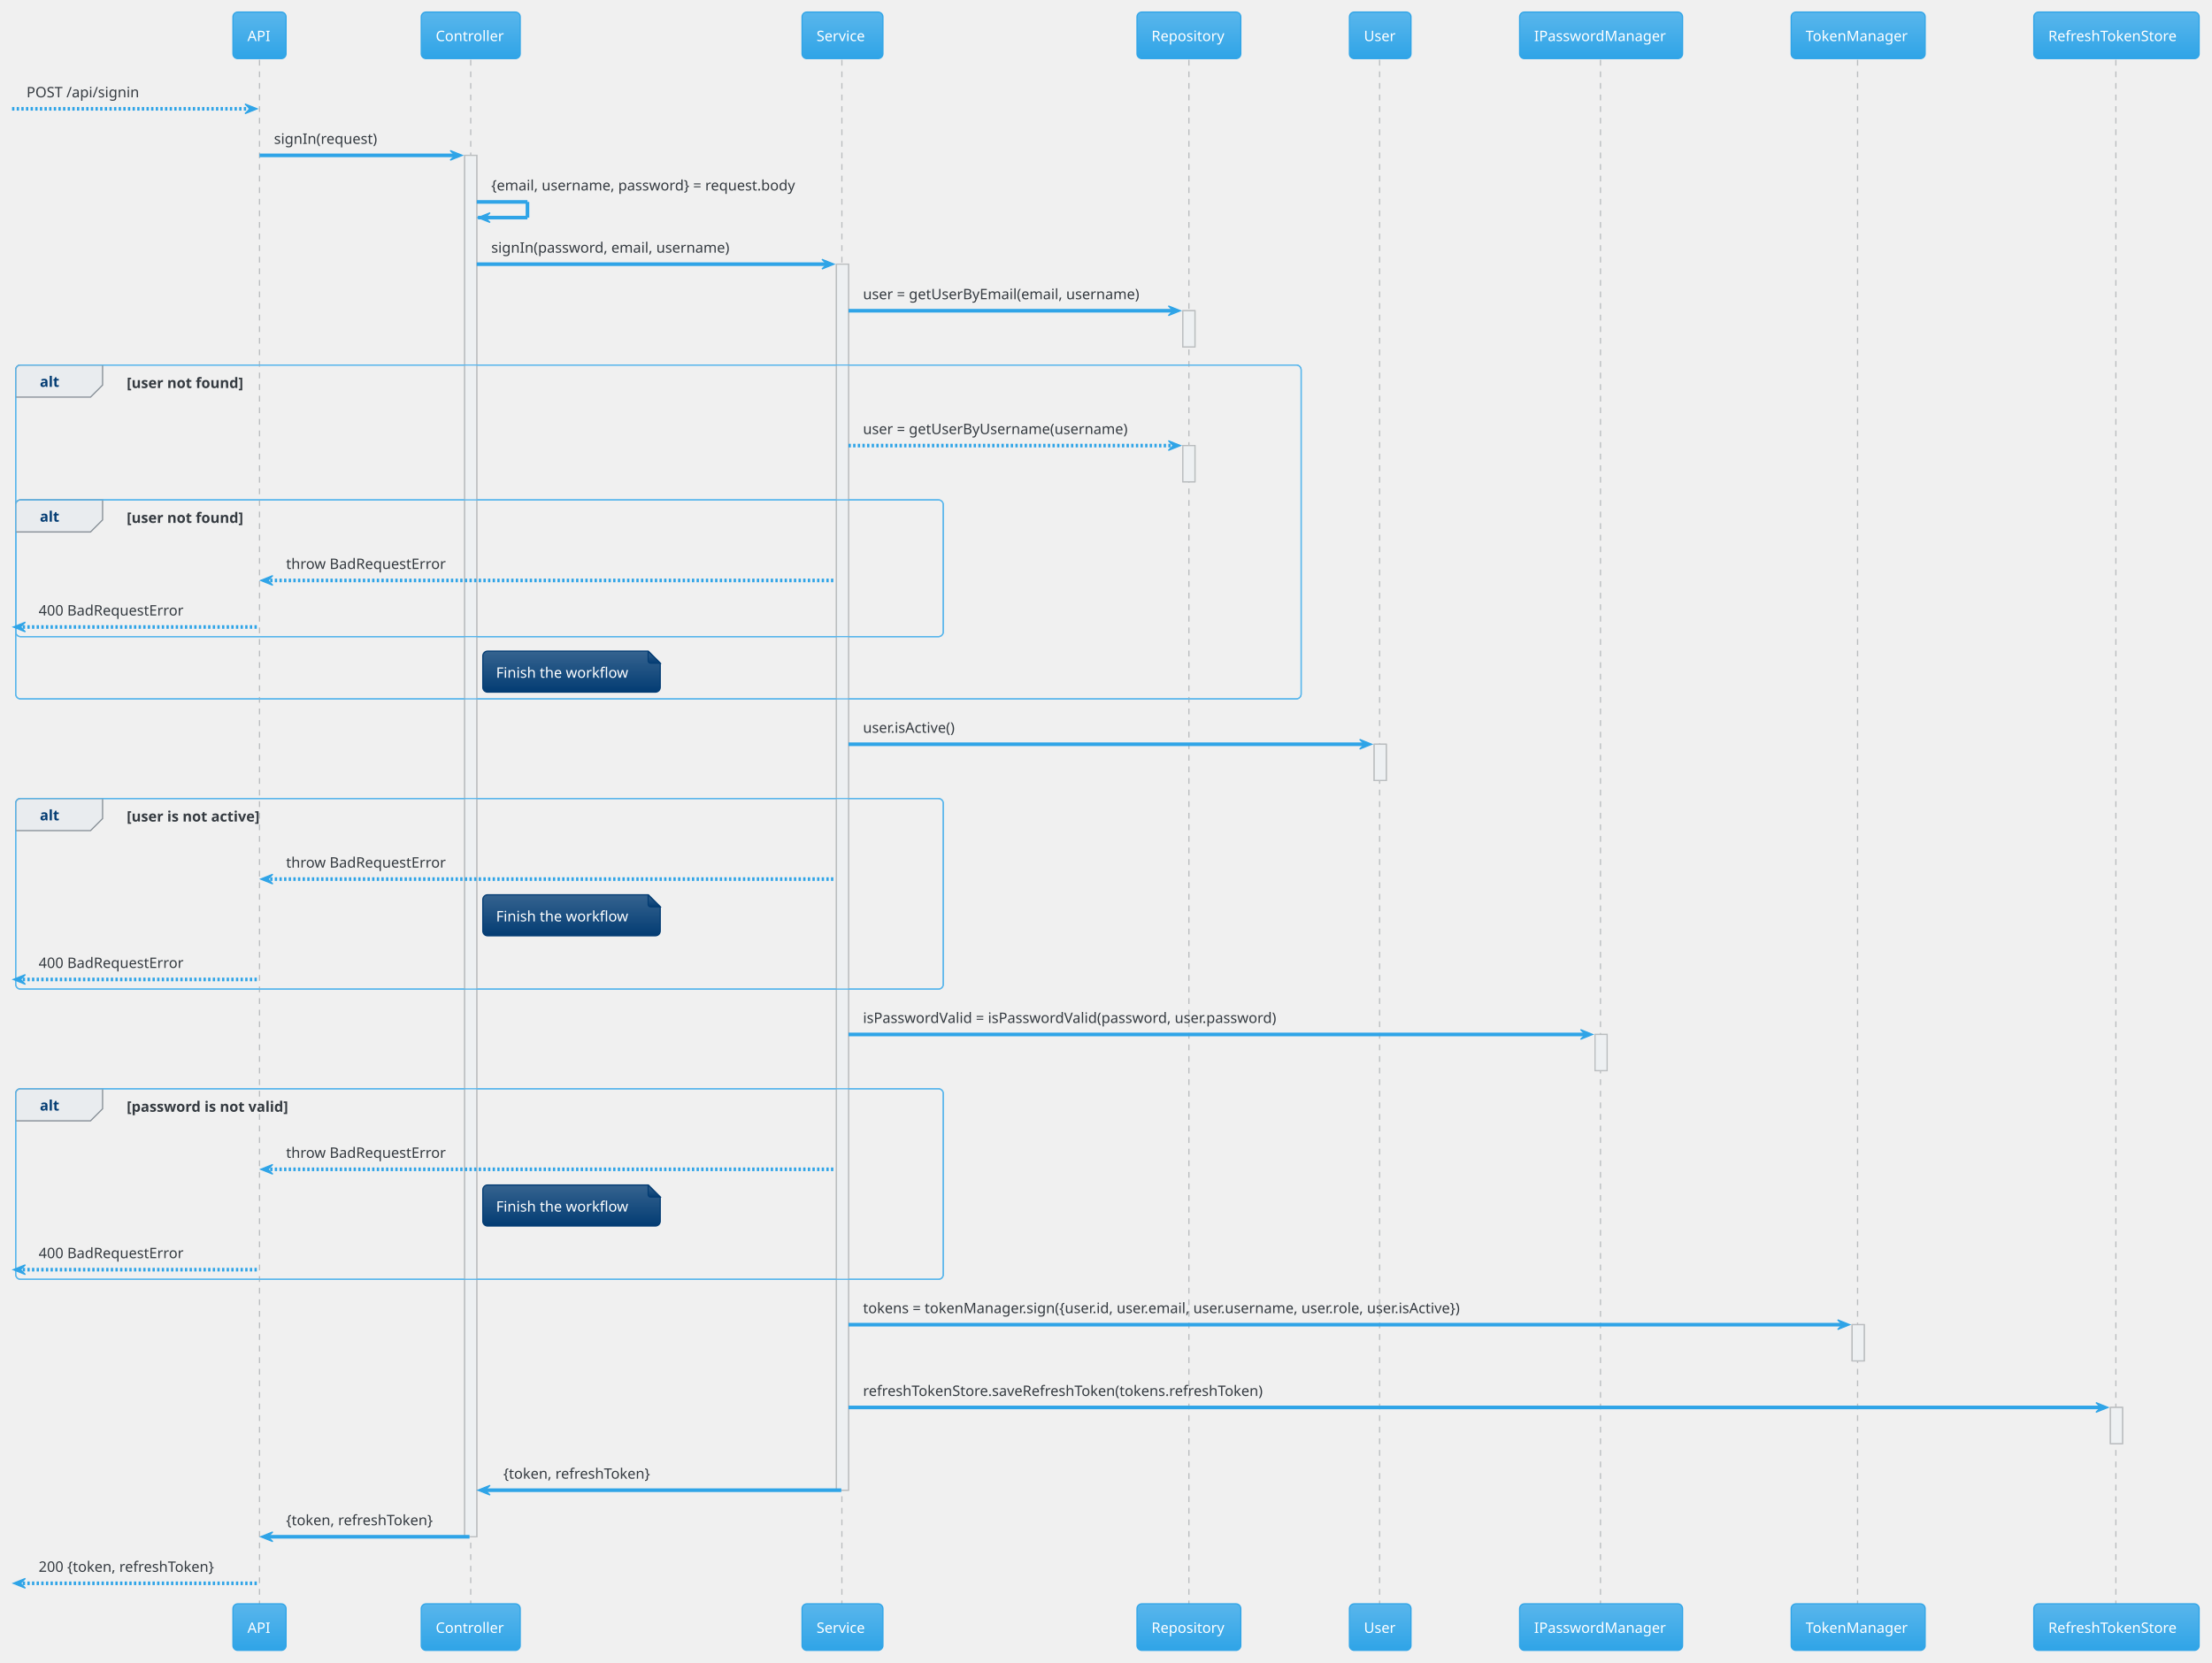
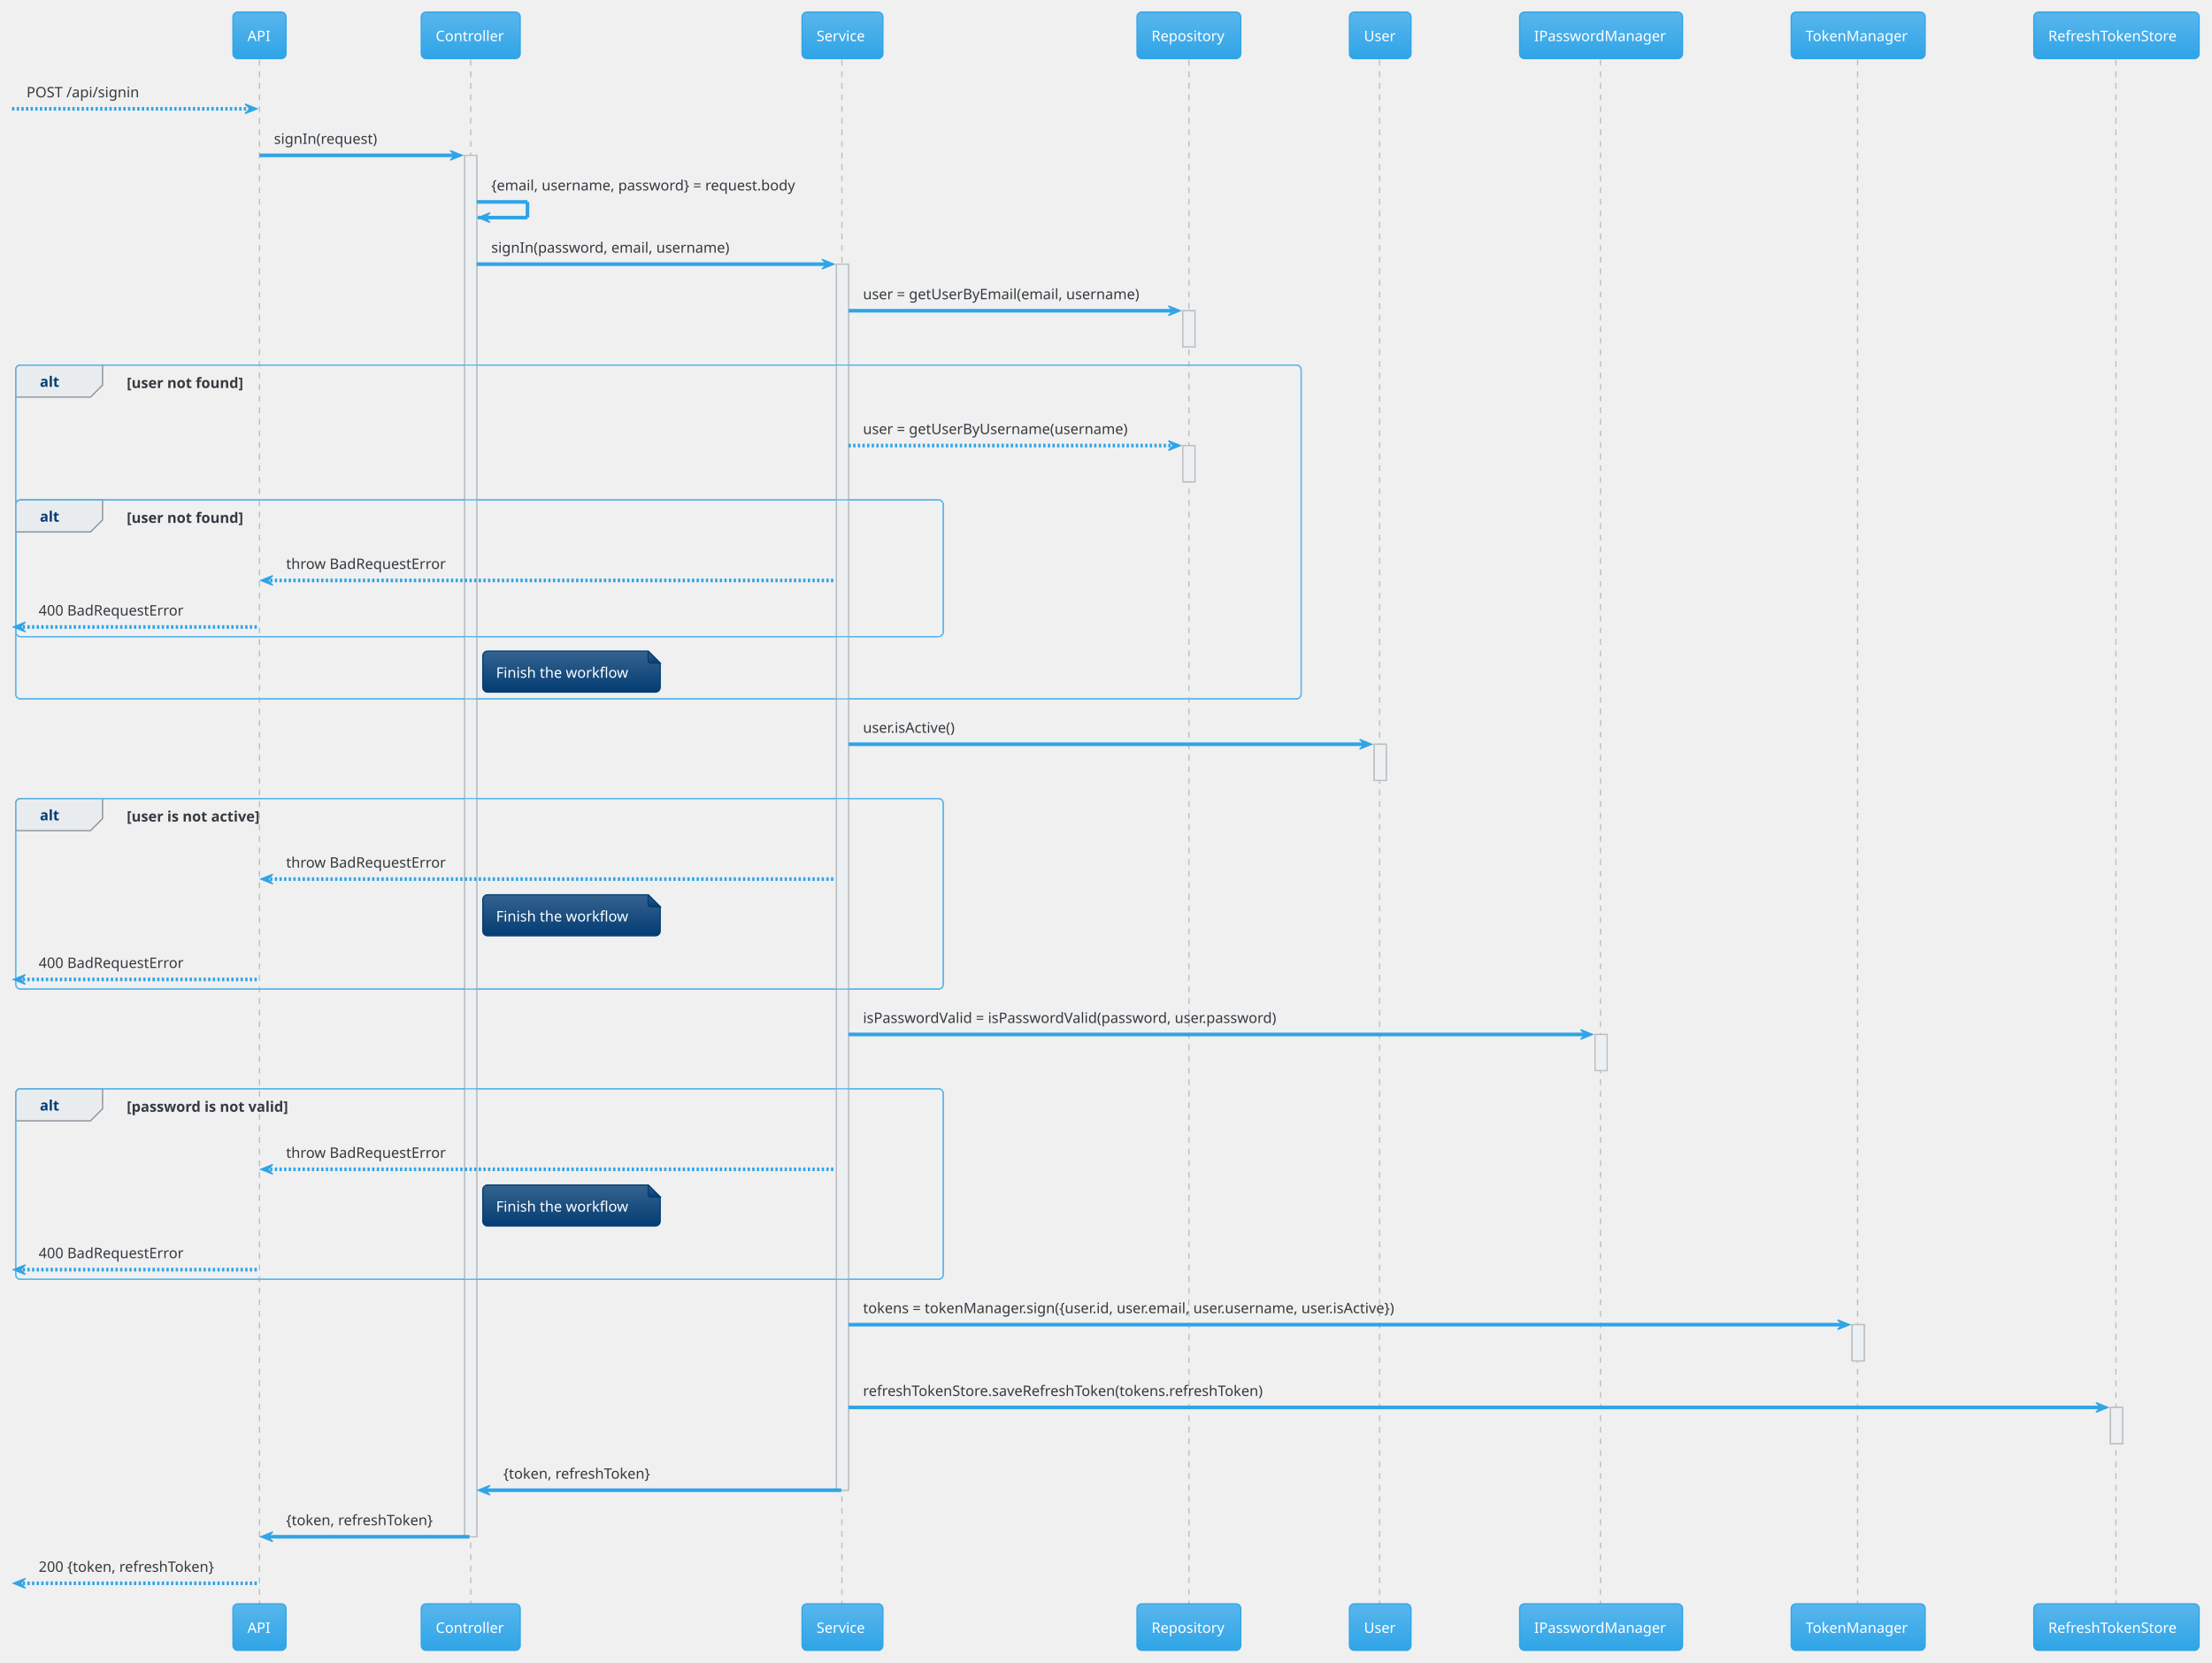
<svg xmlns="http://www.w3.org/2000/svg" contentStyleType="text/css" height="1435.417px" preserveAspectRatio="none" style="width:1909px;height:1435px;" version="1.1" viewBox="0 0 1909 1435" width="1909.375px" zoomAndPan="magnify">
  <defs>
-     <linearGradient id="gibbcg95zf14k0" x1="50%" x2="50%" y1="0%" y2="100%">
+     <linearGradient id="g1i4oc2f0hww4l0" x1="50%" x2="50%" y1="0%" y2="100%">
      <stop offset="0%" stop-color="#59B6EC" />
      <stop offset="100%" stop-color="#2FA4E7" />
    </linearGradient>
-     <linearGradient id="gibbcg95zf14k1" x1="50%" x2="50%" y1="0%" y2="100%">
+     <linearGradient id="g1i4oc2f0hww4l1" x1="50%" x2="50%" y1="0%" y2="100%">
      <stop offset="0%" stop-color="#35638F" />
      <stop offset="100%" stop-color="#033C73" />
    </linearGradient>
  </defs>
  <g>
    <rect fill="#EDF0F2" height="1192.466" style="stroke:#BABDBF;stroke-width:1.042;" width="10.417" x="401.042" y="134.117" />
    <rect fill="#EDF0F2" height="1058.35" style="stroke:#BABDBF;stroke-width:1.042;" width="10.417" x="721.875" y="228.042" />
    <rect fill="#EDF0F2" height="31.25" style="stroke:#BABDBF;stroke-width:1.042;" width="10.417" x="1020.833" y="268.233" />
    <rect fill="#EDF0F2" height="31.25" style="stroke:#BABDBF;stroke-width:1.042;" width="10.417" x="1020.833" y="384.642" />
    <rect fill="#EDF0F2" height="31.25" style="stroke:#BABDBF;stroke-width:1.042;" width="10.417" x="1185.938" y="642.458" />
    <rect fill="#EDF0F2" height="31.25" style="stroke:#BABDBF;stroke-width:1.042;" width="10.417" x="1376.562" y="892.983" />
    <rect fill="#EDF0F2" height="31.25" style="stroke:#BABDBF;stroke-width:1.042;" width="10.417" x="1598.438" y="1143.508" />
    <rect fill="#EDF0F2" height="31.25" style="stroke:#BABDBF;stroke-width:1.042;" width="10.417" x="1821.354" y="1214.949" />
    <rect fill="none" height="288.2" rx="4.167" ry="4.167" style="stroke:#59B6EC;stroke-width:1.042;" width="1109.375" x="13.542" y="315.108" />
    <rect fill="none" height="118.058" rx="4.167" ry="4.167" style="stroke:#59B6EC;stroke-width:1.042;" width="800.521" x="13.542" y="431.517" />
    <rect fill="none" height="164.5" rx="4.167" ry="4.167" style="stroke:#59B6EC;stroke-width:1.042;" width="800.521" x="13.542" y="689.333" />
    <rect fill="none" height="164.5" rx="4.167" ry="4.167" style="stroke:#59B6EC;stroke-width:1.042;" width="800.521" x="13.542" y="939.858" />
    <line style="stroke:#BABDBF;stroke-width:1.042;stroke-dasharray:5.0,5.0;" x1="223.958" x2="223.958" y1="51.65" y2="1385.524" />
    <line style="stroke:#BABDBF;stroke-width:1.042;stroke-dasharray:5.0,5.0;" x1="406.25" x2="406.25" y1="51.65" y2="1385.524" />
    <line style="stroke:#BABDBF;stroke-width:1.042;stroke-dasharray:5.0,5.0;" x1="726.562" x2="726.562" y1="51.65" y2="1385.524" />
    <line style="stroke:#BABDBF;stroke-width:1.042;stroke-dasharray:5.0,5.0;" x1="1026.042" x2="1026.042" y1="51.65" y2="1385.524" />
    <line style="stroke:#BABDBF;stroke-width:1.042;stroke-dasharray:5.0,5.0;" x1="1190.625" x2="1190.625" y1="51.65" y2="1385.524" />
    <line style="stroke:#BABDBF;stroke-width:1.042;stroke-dasharray:5.0,5.0;" x1="1381.25" x2="1381.25" y1="51.65" y2="1385.524" />
    <line style="stroke:#BABDBF;stroke-width:1.042;stroke-dasharray:5.0,5.0;" x1="1603.125" x2="1603.125" y1="51.65" y2="1385.524" />
    <line style="stroke:#BABDBF;stroke-width:1.042;stroke-dasharray:5.0,5.0;" x1="1826.042" x2="1826.042" y1="51.65" y2="1385.524" />
-     <rect fill="url(#gibbcg95zf14k0)" height="40.192" rx="4.167" ry="4.167" style="stroke:#2FA4E7;stroke-width:1.042;" width="45.833" x="201.042" y="10.417" />
+     <rect fill="url(#g1i4oc2f0hww4l0)" height="40.192" rx="4.167" ry="4.167" style="stroke:#2FA4E7;stroke-width:1.042;" width="45.833" x="201.042" y="10.417" />
    <text fill="#FFFFFF" font-family="Verdana" font-size="12.5" lengthAdjust="spacing" textLength="20.833" x="213.542" y="35.484">API</text>
-     <rect fill="url(#gibbcg95zf14k0)" height="40.192" rx="4.167" ry="4.167" style="stroke:#2FA4E7;stroke-width:1.042;" width="45.833" x="201.042" y="1384.483" />
+     <rect fill="url(#g1i4oc2f0hww4l0)" height="40.192" rx="4.167" ry="4.167" style="stroke:#2FA4E7;stroke-width:1.042;" width="45.833" x="201.042" y="1384.483" />
    <text fill="#FFFFFF" font-family="Verdana" font-size="12.5" lengthAdjust="spacing" textLength="20.833" x="213.542" y="1409.55">API</text>
-     <rect fill="url(#gibbcg95zf14k0)" height="40.192" rx="4.167" ry="4.167" style="stroke:#2FA4E7;stroke-width:1.042;" width="85.417" x="363.542" y="10.417" />
+     <rect fill="url(#g1i4oc2f0hww4l0)" height="40.192" rx="4.167" ry="4.167" style="stroke:#2FA4E7;stroke-width:1.042;" width="85.417" x="363.542" y="10.417" />
    <text fill="#FFFFFF" font-family="Verdana" font-size="12.5" lengthAdjust="spacing" textLength="60.417" x="376.042" y="35.484">Controller</text>
-     <rect fill="url(#gibbcg95zf14k0)" height="40.192" rx="4.167" ry="4.167" style="stroke:#2FA4E7;stroke-width:1.042;" width="85.417" x="363.542" y="1384.483" />
+     <rect fill="url(#g1i4oc2f0hww4l0)" height="40.192" rx="4.167" ry="4.167" style="stroke:#2FA4E7;stroke-width:1.042;" width="85.417" x="363.542" y="1384.483" />
    <text fill="#FFFFFF" font-family="Verdana" font-size="12.5" lengthAdjust="spacing" textLength="60.417" x="376.042" y="1409.55">Controller</text>
-     <rect fill="url(#gibbcg95zf14k0)" height="40.192" rx="4.167" ry="4.167" style="stroke:#2FA4E7;stroke-width:1.042;" width="69.792" x="692.188" y="10.417" />
+     <rect fill="url(#g1i4oc2f0hww4l0)" height="40.192" rx="4.167" ry="4.167" style="stroke:#2FA4E7;stroke-width:1.042;" width="69.792" x="692.188" y="10.417" />
    <text fill="#FFFFFF" font-family="Verdana" font-size="12.5" lengthAdjust="spacing" textLength="44.792" x="704.688" y="35.484">Service</text>
-     <rect fill="url(#gibbcg95zf14k0)" height="40.192" rx="4.167" ry="4.167" style="stroke:#2FA4E7;stroke-width:1.042;" width="69.792" x="692.188" y="1384.483" />
+     <rect fill="url(#g1i4oc2f0hww4l0)" height="40.192" rx="4.167" ry="4.167" style="stroke:#2FA4E7;stroke-width:1.042;" width="69.792" x="692.188" y="1384.483" />
    <text fill="#FFFFFF" font-family="Verdana" font-size="12.5" lengthAdjust="spacing" textLength="44.792" x="704.688" y="1409.55">Service</text>
-     <rect fill="url(#gibbcg95zf14k0)" height="40.192" rx="4.167" ry="4.167" style="stroke:#2FA4E7;stroke-width:1.042;" width="89.583" x="981.25" y="10.417" />
+     <rect fill="url(#g1i4oc2f0hww4l0)" height="40.192" rx="4.167" ry="4.167" style="stroke:#2FA4E7;stroke-width:1.042;" width="89.583" x="981.25" y="10.417" />
    <text fill="#FFFFFF" font-family="Verdana" font-size="12.5" lengthAdjust="spacing" textLength="64.583" x="993.75" y="35.484">Repository</text>
-     <rect fill="url(#gibbcg95zf14k0)" height="40.192" rx="4.167" ry="4.167" style="stroke:#2FA4E7;stroke-width:1.042;" width="89.583" x="981.25" y="1384.483" />
+     <rect fill="url(#g1i4oc2f0hww4l0)" height="40.192" rx="4.167" ry="4.167" style="stroke:#2FA4E7;stroke-width:1.042;" width="89.583" x="981.25" y="1384.483" />
    <text fill="#FFFFFF" font-family="Verdana" font-size="12.5" lengthAdjust="spacing" textLength="64.583" x="993.75" y="1409.55">Repository</text>
-     <rect fill="url(#gibbcg95zf14k0)" height="40.192" rx="4.167" ry="4.167" style="stroke:#2FA4E7;stroke-width:1.042;" width="53.125" x="1164.583" y="10.417" />
+     <rect fill="url(#g1i4oc2f0hww4l0)" height="40.192" rx="4.167" ry="4.167" style="stroke:#2FA4E7;stroke-width:1.042;" width="53.125" x="1164.583" y="10.417" />
    <text fill="#FFFFFF" font-family="Verdana" font-size="12.5" lengthAdjust="spacing" textLength="28.125" x="1177.083" y="35.484">User</text>
-     <rect fill="url(#gibbcg95zf14k0)" height="40.192" rx="4.167" ry="4.167" style="stroke:#2FA4E7;stroke-width:1.042;" width="53.125" x="1164.583" y="1384.483" />
+     <rect fill="url(#g1i4oc2f0hww4l0)" height="40.192" rx="4.167" ry="4.167" style="stroke:#2FA4E7;stroke-width:1.042;" width="53.125" x="1164.583" y="1384.483" />
    <text fill="#FFFFFF" font-family="Verdana" font-size="12.5" lengthAdjust="spacing" textLength="28.125" x="1177.083" y="1409.55">User</text>
-     <rect fill="url(#gibbcg95zf14k0)" height="40.192" rx="4.167" ry="4.167" style="stroke:#2FA4E7;stroke-width:1.042;" width="140.625" x="1311.458" y="10.417" />
+     <rect fill="url(#g1i4oc2f0hww4l0)" height="40.192" rx="4.167" ry="4.167" style="stroke:#2FA4E7;stroke-width:1.042;" width="140.625" x="1311.458" y="10.417" />
    <text fill="#FFFFFF" font-family="Verdana" font-size="12.5" lengthAdjust="spacing" textLength="115.625" x="1323.958" y="35.484">IPasswordManager</text>
-     <rect fill="url(#gibbcg95zf14k0)" height="40.192" rx="4.167" ry="4.167" style="stroke:#2FA4E7;stroke-width:1.042;" width="140.625" x="1311.458" y="1384.483" />
+     <rect fill="url(#g1i4oc2f0hww4l0)" height="40.192" rx="4.167" ry="4.167" style="stroke:#2FA4E7;stroke-width:1.042;" width="140.625" x="1311.458" y="1384.483" />
    <text fill="#FFFFFF" font-family="Verdana" font-size="12.5" lengthAdjust="spacing" textLength="115.625" x="1323.958" y="1409.55">IPasswordManager</text>
-     <rect fill="url(#gibbcg95zf14k0)" height="40.192" rx="4.167" ry="4.167" style="stroke:#2FA4E7;stroke-width:1.042;" width="115.625" x="1545.833" y="10.417" />
+     <rect fill="url(#g1i4oc2f0hww4l0)" height="40.192" rx="4.167" ry="4.167" style="stroke:#2FA4E7;stroke-width:1.042;" width="115.625" x="1545.833" y="10.417" />
    <text fill="#FFFFFF" font-family="Verdana" font-size="12.5" lengthAdjust="spacing" textLength="90.625" x="1558.333" y="35.484">TokenManager</text>
-     <rect fill="url(#gibbcg95zf14k0)" height="40.192" rx="4.167" ry="4.167" style="stroke:#2FA4E7;stroke-width:1.042;" width="115.625" x="1545.833" y="1384.483" />
+     <rect fill="url(#g1i4oc2f0hww4l0)" height="40.192" rx="4.167" ry="4.167" style="stroke:#2FA4E7;stroke-width:1.042;" width="115.625" x="1545.833" y="1384.483" />
    <text fill="#FFFFFF" font-family="Verdana" font-size="12.5" lengthAdjust="spacing" textLength="90.625" x="1558.333" y="1409.55">TokenManager</text>
-     <rect fill="url(#gibbcg95zf14k0)" height="40.192" rx="4.167" ry="4.167" style="stroke:#2FA4E7;stroke-width:1.042;" width="142.708" x="1755.208" y="10.417" />
+     <rect fill="url(#g1i4oc2f0hww4l0)" height="40.192" rx="4.167" ry="4.167" style="stroke:#2FA4E7;stroke-width:1.042;" width="142.708" x="1755.208" y="10.417" />
    <text fill="#FFFFFF" font-family="Verdana" font-size="12.5" lengthAdjust="spacing" textLength="117.708" x="1767.708" y="35.484">RefreshTokenStore</text>
-     <rect fill="url(#gibbcg95zf14k0)" height="40.192" rx="4.167" ry="4.167" style="stroke:#2FA4E7;stroke-width:1.042;" width="142.708" x="1755.208" y="1384.483" />
+     <rect fill="url(#g1i4oc2f0hww4l0)" height="40.192" rx="4.167" ry="4.167" style="stroke:#2FA4E7;stroke-width:1.042;" width="142.708" x="1755.208" y="1384.483" />
    <text fill="#FFFFFF" font-family="Verdana" font-size="12.5" lengthAdjust="spacing" textLength="117.708" x="1767.708" y="1409.55">RefreshTokenStore</text>
    <rect fill="#EDF0F2" height="1192.466" style="stroke:#BABDBF;stroke-width:1.042;" width="10.417" x="401.042" y="134.117" />
    <rect fill="#EDF0F2" height="1058.35" style="stroke:#BABDBF;stroke-width:1.042;" width="10.417" x="721.875" y="228.042" />
    <rect fill="#EDF0F2" height="31.25" style="stroke:#BABDBF;stroke-width:1.042;" width="10.417" x="1020.833" y="268.233" />
    <rect fill="#EDF0F2" height="31.25" style="stroke:#BABDBF;stroke-width:1.042;" width="10.417" x="1020.833" y="384.642" />
    <rect fill="#EDF0F2" height="31.25" style="stroke:#BABDBF;stroke-width:1.042;" width="10.417" x="1185.938" y="642.458" />
    <rect fill="#EDF0F2" height="31.25" style="stroke:#BABDBF;stroke-width:1.042;" width="10.417" x="1376.562" y="892.983" />
    <rect fill="#EDF0F2" height="31.25" style="stroke:#BABDBF;stroke-width:1.042;" width="10.417" x="1598.438" y="1143.508" />
    <rect fill="#EDF0F2" height="31.25" style="stroke:#BABDBF;stroke-width:1.042;" width="10.417" x="1821.354" y="1214.949" />
    <polygon fill="#2FA4E7" points="211.458,89.758,221.875,93.925,211.458,98.092,215.625,93.925" style="stroke:#2FA4E7;stroke-width:1.042;" />
    <line style="stroke:#2FA4E7;stroke-width:3.125;stroke-dasharray:2.0,2.0;" x1="10.417" x2="217.708" y1="93.925" y2="93.925" />
    <text fill="#343A40" font-family="Verdana" font-size="12.5" lengthAdjust="spacing" textLength="101.042" x="22.917" y="84.009">POST /api/signin</text>
    <polygon fill="#2FA4E7" points="388.542,129.95,398.958,134.117,388.542,138.283,392.708,134.117" style="stroke:#2FA4E7;stroke-width:1.042;" />
    <line style="stroke:#2FA4E7;stroke-width:3.125;" x1="223.958" x2="394.792" y1="134.117" y2="134.117" />
    <text fill="#343A40" font-family="Verdana" font-size="12.5" lengthAdjust="spacing" textLength="95.833" x="236.458" y="124.2">signIn(request)</text>
    <line style="stroke:#2FA4E7;stroke-width:3.125;" x1="411.458" x2="455.208" y1="174.308" y2="174.308" />
    <line style="stroke:#2FA4E7;stroke-width:3.125;" x1="455.208" x2="455.208" y1="174.308" y2="187.85" />
    <line style="stroke:#2FA4E7;stroke-width:3.125;" x1="412.5" x2="455.208" y1="187.85" y2="187.85" />
    <polygon fill="#2FA4E7" points="422.917,183.683,412.5,187.85,422.917,192.017,418.75,187.85" style="stroke:#2FA4E7;stroke-width:1.042;" />
    <text fill="#343A40" font-family="Verdana" font-size="12.5" lengthAdjust="spacing" textLength="285.417" x="423.958" y="164.392">{email, username, password} = request.body</text>
    <polygon fill="#2FA4E7" points="709.375,223.875,719.792,228.042,709.375,232.208,713.542,228.042" style="stroke:#2FA4E7;stroke-width:1.042;" />
    <line style="stroke:#2FA4E7;stroke-width:3.125;" x1="411.458" x2="715.625" y1="228.042" y2="228.042" />
    <text fill="#343A40" font-family="Verdana" font-size="12.5" lengthAdjust="spacing" textLength="218.75" x="423.958" y="218.125">signIn(password, email, username)</text>
    <polygon fill="#2FA4E7" points="1008.333,264.067,1018.75,268.233,1008.333,272.4,1012.5,268.233" style="stroke:#2FA4E7;stroke-width:1.042;" />
    <line style="stroke:#2FA4E7;stroke-width:3.125;" x1="732.292" x2="1014.583" y1="268.233" y2="268.233" />
    <text fill="#343A40" font-family="Verdana" font-size="12.5" lengthAdjust="spacing" textLength="258.333" x="744.792" y="258.317">user = getUserByEmail(email, username)</text>
    <path d="M17.708,315.108 L88.542,315.108 L88.542,332.383 L78.125,342.8 L13.542,342.8 L13.542,319.275 A4.167,4.167 0 0 1 17.708,315.108 " fill="#E9ECEF" style="stroke:#868E96;stroke-width:1.042;" />
    <rect fill="none" height="288.2" rx="4.167" ry="4.167" style="stroke:#59B6EC;stroke-width:1.042;" width="1109.375" x="13.542" y="315.108" />
    <text fill="#033C73" font-family="Verdana" font-size="12.5" font-weight="bold" lengthAdjust="spacing" textLength="17.708" x="34.375" y="333.925">alt</text>
    <text fill="#343A40" font-family="Verdana" font-size="12.5" font-weight="bold" lengthAdjust="spacing" textLength="117.708" x="109.375" y="334.967">[user not found]</text>
    <polygon fill="#2FA4E7" points="1008.333,380.475,1018.75,384.642,1008.333,388.808,1012.5,384.642" style="stroke:#2FA4E7;stroke-width:1.042;" />
    <line style="stroke:#2FA4E7;stroke-width:3.125;stroke-dasharray:2.0,2.0;" x1="732.292" x2="1014.583" y1="384.642" y2="384.642" />
    <text fill="#343A40" font-family="Verdana" font-size="12.5" lengthAdjust="spacing" textLength="245.833" x="744.792" y="374.725">user = getUserByUsername(username)</text>
    <path d="M17.708,431.517 L88.542,431.517 L88.542,448.791 L78.125,459.208 L13.542,459.208 L13.542,435.683 A4.167,4.167 0 0 1 17.708,431.517 " fill="#E9ECEF" style="stroke:#868E96;stroke-width:1.042;" />
    <rect fill="none" height="118.058" rx="4.167" ry="4.167" style="stroke:#59B6EC;stroke-width:1.042;" width="800.521" x="13.542" y="431.517" />
    <text fill="#033C73" font-family="Verdana" font-size="12.5" font-weight="bold" lengthAdjust="spacing" textLength="17.708" x="34.375" y="450.334">alt</text>
    <text fill="#343A40" font-family="Verdana" font-size="12.5" font-weight="bold" lengthAdjust="spacing" textLength="117.708" x="109.375" y="451.375">[user not found]</text>
    <polygon fill="#2FA4E7" points="235.417,496.883,225,501.05,235.417,505.216,231.25,501.05" style="stroke:#2FA4E7;stroke-width:1.042;" />
    <line style="stroke:#2FA4E7;stroke-width:3.125;stroke-dasharray:2.0,2.0;" x1="229.167" x2="720.833" y1="501.05" y2="501.05" />
    <text fill="#343A40" font-family="Verdana" font-size="12.5" lengthAdjust="spacing" textLength="144.792" x="246.875" y="491.134">throw BadRequestError</text>
    <polygon fill="#2FA4E7" points="21.875,537.075,11.458,541.241,21.875,545.408,17.708,541.241" style="stroke:#2FA4E7;stroke-width:1.042;" />
    <line style="stroke:#2FA4E7;stroke-width:3.125;stroke-dasharray:2.0,2.0;" x1="15.625" x2="222.917" y1="541.241" y2="541.241" />
    <text fill="#343A40" font-family="Verdana" font-size="12.5" lengthAdjust="spacing" textLength="133.333" x="33.333" y="531.325">400 BadRequestError</text>
-     <path d="M416.667,566.241 L416.667,593.325 A4.167,4.167 0 0 0 420.833,597.491 L565.625,597.491 A4.167,4.167 0 0 0 569.792,593.325 L569.792,572.491 L559.375,562.075 L420.833,562.075 A4.167,4.167 0 0 0 416.667,566.241 " fill="url(#gibbcg95zf14k1)" style="stroke:#033C73;stroke-width:1.042;" />
-     <path d="M559.375,562.075 L559.375,570.408 A2.083,2.083 0 0 0 561.458,572.491 L569.792,572.491 L559.375,562.075 " fill="url(#gibbcg95zf14k1)" style="stroke:#033C73;stroke-width:1.042;" />
+     <path d="M416.667,566.241 L416.667,593.325 A4.167,4.167 0 0 0 420.833,597.491 L565.625,597.491 A4.167,4.167 0 0 0 569.792,593.325 L569.792,572.491 L559.375,562.075 L420.833,562.075 A4.167,4.167 0 0 0 416.667,566.241 " fill="url(#g1i4oc2f0hww4l1)" style="stroke:#033C73;stroke-width:1.042;" />
+     <path d="M559.375,562.075 L559.375,570.408 A2.083,2.083 0 0 0 561.458,572.491 L569.792,572.491 L559.375,562.075 " fill="url(#g1i4oc2f0hww4l1)" style="stroke:#033C73;stroke-width:1.042;" />
    <text fill="#FFFFFF" font-family="Verdana" font-size="12.5" lengthAdjust="spacing" textLength="120.833" x="428.125" y="585.059">Finish the workflow</text>
    <polygon fill="#2FA4E7" points="1173.438,638.291,1183.854,642.458,1173.438,646.625,1177.604,642.458" style="stroke:#2FA4E7;stroke-width:1.042;" />
    <line style="stroke:#2FA4E7;stroke-width:3.125;" x1="732.292" x2="1179.688" y1="642.458" y2="642.458" />
    <text fill="#343A40" font-family="Verdana" font-size="12.5" lengthAdjust="spacing" textLength="88.542" x="744.792" y="632.542">user.isActive()</text>
    <path d="M17.708,689.333 L88.542,689.333 L88.542,706.608 L78.125,717.025 L13.542,717.025 L13.542,693.5 A4.167,4.167 0 0 1 17.708,689.333 " fill="#E9ECEF" style="stroke:#868E96;stroke-width:1.042;" />
    <rect fill="none" height="164.5" rx="4.167" ry="4.167" style="stroke:#59B6EC;stroke-width:1.042;" width="800.521" x="13.542" y="689.333" />
    <text fill="#033C73" font-family="Verdana" font-size="12.5" font-weight="bold" lengthAdjust="spacing" textLength="17.708" x="34.375" y="708.15">alt</text>
    <text fill="#343A40" font-family="Verdana" font-size="12.5" font-weight="bold" lengthAdjust="spacing" textLength="134.375" x="109.375" y="709.192">[user is not active]</text>
    <polygon fill="#2FA4E7" points="235.417,754.7,225,758.866,235.417,763.033,231.25,758.866" style="stroke:#2FA4E7;stroke-width:1.042;" />
    <line style="stroke:#2FA4E7;stroke-width:3.125;stroke-dasharray:2.0,2.0;" x1="229.167" x2="720.833" y1="758.866" y2="758.866" />
    <text fill="#343A40" font-family="Verdana" font-size="12.5" lengthAdjust="spacing" textLength="144.792" x="246.875" y="748.95">throw BadRequestError</text>
-     <path d="M416.667,776.575 L416.667,803.658 A4.167,4.167 0 0 0 420.833,807.825 L565.625,807.825 A4.167,4.167 0 0 0 569.792,803.658 L569.792,782.825 L559.375,772.408 L420.833,772.408 A4.167,4.167 0 0 0 416.667,776.575 " fill="url(#gibbcg95zf14k1)" style="stroke:#033C73;stroke-width:1.042;" />
-     <path d="M559.375,772.408 L559.375,780.741 A2.083,2.083 0 0 0 561.458,782.825 L569.792,782.825 L559.375,772.408 " fill="url(#gibbcg95zf14k1)" style="stroke:#033C73;stroke-width:1.042;" />
+     <path d="M416.667,776.575 L416.667,803.658 A4.167,4.167 0 0 0 420.833,807.825 L565.625,807.825 A4.167,4.167 0 0 0 569.792,803.658 L569.792,782.825 L559.375,772.408 L420.833,772.408 A4.167,4.167 0 0 0 416.667,776.575 " fill="url(#g1i4oc2f0hww4l1)" style="stroke:#033C73;stroke-width:1.042;" />
+     <path d="M559.375,772.408 L559.375,780.741 A2.083,2.083 0 0 0 561.458,782.825 L569.792,782.825 L559.375,772.408 " fill="url(#g1i4oc2f0hww4l1)" style="stroke:#033C73;stroke-width:1.042;" />
    <text fill="#FFFFFF" font-family="Verdana" font-size="12.5" lengthAdjust="spacing" textLength="120.833" x="428.125" y="795.392">Finish the workflow</text>
    <polygon fill="#2FA4E7" points="21.875,841.333,11.458,845.5,21.875,849.666,17.708,845.5" style="stroke:#2FA4E7;stroke-width:1.042;" />
    <line style="stroke:#2FA4E7;stroke-width:3.125;stroke-dasharray:2.0,2.0;" x1="15.625" x2="222.917" y1="845.5" y2="845.5" />
    <text fill="#343A40" font-family="Verdana" font-size="12.5" lengthAdjust="spacing" textLength="133.333" x="33.333" y="835.583">400 BadRequestError</text>
    <polygon fill="#2FA4E7" points="1364.062,888.816,1374.479,892.983,1364.062,897.15,1368.229,892.983" style="stroke:#2FA4E7;stroke-width:1.042;" />
    <line style="stroke:#2FA4E7;stroke-width:3.125;" x1="732.292" x2="1370.312" y1="892.983" y2="892.983" />
    <text fill="#343A40" font-family="Verdana" font-size="12.5" lengthAdjust="spacing" textLength="375" x="744.792" y="883.067">isPasswordValid = isPasswordValid(password, user.password)</text>
    <path d="M17.708,939.858 L88.542,939.858 L88.542,957.133 L78.125,967.55 L13.542,967.55 L13.542,944.025 A4.167,4.167 0 0 1 17.708,939.858 " fill="#E9ECEF" style="stroke:#868E96;stroke-width:1.042;" />
    <rect fill="none" height="164.5" rx="4.167" ry="4.167" style="stroke:#59B6EC;stroke-width:1.042;" width="800.521" x="13.542" y="939.858" />
    <text fill="#033C73" font-family="Verdana" font-size="12.5" font-weight="bold" lengthAdjust="spacing" textLength="17.708" x="34.375" y="958.675">alt</text>
    <text fill="#343A40" font-family="Verdana" font-size="12.5" font-weight="bold" lengthAdjust="spacing" textLength="161.458" x="109.375" y="959.717">[password is not valid]</text>
    <polygon fill="#2FA4E7" points="235.417,1005.225,225,1009.391,235.417,1013.558,231.25,1009.391" style="stroke:#2FA4E7;stroke-width:1.042;" />
    <line style="stroke:#2FA4E7;stroke-width:3.125;stroke-dasharray:2.0,2.0;" x1="229.167" x2="720.833" y1="1009.391" y2="1009.391" />
    <text fill="#343A40" font-family="Verdana" font-size="12.5" lengthAdjust="spacing" textLength="144.792" x="246.875" y="999.475">throw BadRequestError</text>
-     <path d="M416.667,1027.1 L416.667,1054.183 A4.167,4.167 0 0 0 420.833,1058.35 L565.625,1058.35 A4.167,4.167 0 0 0 569.792,1054.183 L569.792,1033.35 L559.375,1022.933 L420.833,1022.933 A4.167,4.167 0 0 0 416.667,1027.1 " fill="url(#gibbcg95zf14k1)" style="stroke:#033C73;stroke-width:1.042;" />
-     <path d="M559.375,1022.933 L559.375,1031.266 A2.083,2.083 0 0 0 561.458,1033.35 L569.792,1033.35 L559.375,1022.933 " fill="url(#gibbcg95zf14k1)" style="stroke:#033C73;stroke-width:1.042;" />
+     <path d="M416.667,1027.1 L416.667,1054.183 A4.167,4.167 0 0 0 420.833,1058.35 L565.625,1058.35 A4.167,4.167 0 0 0 569.792,1054.183 L569.792,1033.35 L559.375,1022.933 L420.833,1022.933 A4.167,4.167 0 0 0 416.667,1027.1 " fill="url(#g1i4oc2f0hww4l1)" style="stroke:#033C73;stroke-width:1.042;" />
+     <path d="M559.375,1022.933 L559.375,1031.266 A2.083,2.083 0 0 0 561.458,1033.35 L569.792,1033.35 L559.375,1022.933 " fill="url(#g1i4oc2f0hww4l1)" style="stroke:#033C73;stroke-width:1.042;" />
    <text fill="#FFFFFF" font-family="Verdana" font-size="12.5" lengthAdjust="spacing" textLength="120.833" x="428.125" y="1045.917">Finish the workflow</text>
    <polygon fill="#2FA4E7" points="21.875,1091.858,11.458,1096.025,21.875,1100.191,17.708,1096.025" style="stroke:#2FA4E7;stroke-width:1.042;" />
    <line style="stroke:#2FA4E7;stroke-width:3.125;stroke-dasharray:2.0,2.0;" x1="15.625" x2="222.917" y1="1096.025" y2="1096.025" />
    <text fill="#343A40" font-family="Verdana" font-size="12.5" lengthAdjust="spacing" textLength="133.333" x="33.333" y="1086.108">400 BadRequestError</text>
    <polygon fill="#2FA4E7" points="1585.938,1139.341,1596.354,1143.508,1585.938,1147.675,1590.104,1143.508" style="stroke:#2FA4E7;stroke-width:1.042;" />
    <line style="stroke:#2FA4E7;stroke-width:3.125;" x1="732.292" x2="1592.188" y1="1143.508" y2="1143.508" />
-     <text fill="#343A40" font-family="Verdana" font-size="12.5" lengthAdjust="spacing" textLength="570.833" x="744.792" y="1133.592">tokens = tokenManager.sign({user.id, user.email, user.username, user.role, user.isActive})</text>
+     <text fill="#343A40" font-family="Verdana" font-size="12.5" lengthAdjust="spacing" textLength="508.333" x="744.792" y="1133.592">tokens = tokenManager.sign({user.id, user.email, user.username, user.isActive})</text>
    <polygon fill="#2FA4E7" points="1808.854,1210.783,1819.271,1214.949,1808.854,1219.116,1813.021,1214.949" style="stroke:#2FA4E7;stroke-width:1.042;" />
    <line style="stroke:#2FA4E7;stroke-width:3.125;" x1="732.292" x2="1815.104" y1="1214.949" y2="1214.949" />
    <text fill="#343A40" font-family="Verdana" font-size="12.5" lengthAdjust="spacing" textLength="368.75" x="744.792" y="1205.033">refreshTokenStore.saveRefreshToken(tokens.refreshToken)</text>
    <polygon fill="#2FA4E7" points="422.917,1282.225,412.5,1286.391,422.917,1290.558,418.75,1286.391" style="stroke:#2FA4E7;stroke-width:1.042;" />
    <line style="stroke:#2FA4E7;stroke-width:3.125;" x1="416.667" x2="726.042" y1="1286.391" y2="1286.391" />
    <text fill="#343A40" font-family="Verdana" font-size="12.5" lengthAdjust="spacing" textLength="141.667" x="434.375" y="1276.475">{token, refreshToken}</text>
    <polygon fill="#2FA4E7" points="235.417,1322.416,225,1326.583,235.417,1330.749,231.25,1326.583" style="stroke:#2FA4E7;stroke-width:1.042;" />
    <line style="stroke:#2FA4E7;stroke-width:3.125;" x1="229.167" x2="405.208" y1="1326.583" y2="1326.583" />
    <text fill="#343A40" font-family="Verdana" font-size="12.5" lengthAdjust="spacing" textLength="141.667" x="246.875" y="1316.667">{token, refreshToken}</text>
    <polygon fill="#2FA4E7" points="21.875,1362.608,11.458,1366.774,21.875,1370.941,17.708,1366.774" style="stroke:#2FA4E7;stroke-width:1.042;" />
    <line style="stroke:#2FA4E7;stroke-width:3.125;stroke-dasharray:2.0,2.0;" x1="15.625" x2="222.917" y1="1366.774" y2="1366.774" />
    <text fill="#343A40" font-family="Verdana" font-size="12.5" lengthAdjust="spacing" textLength="170.833" x="33.333" y="1356.858">200 {token, refreshToken}</text>
  </g>
</svg>
